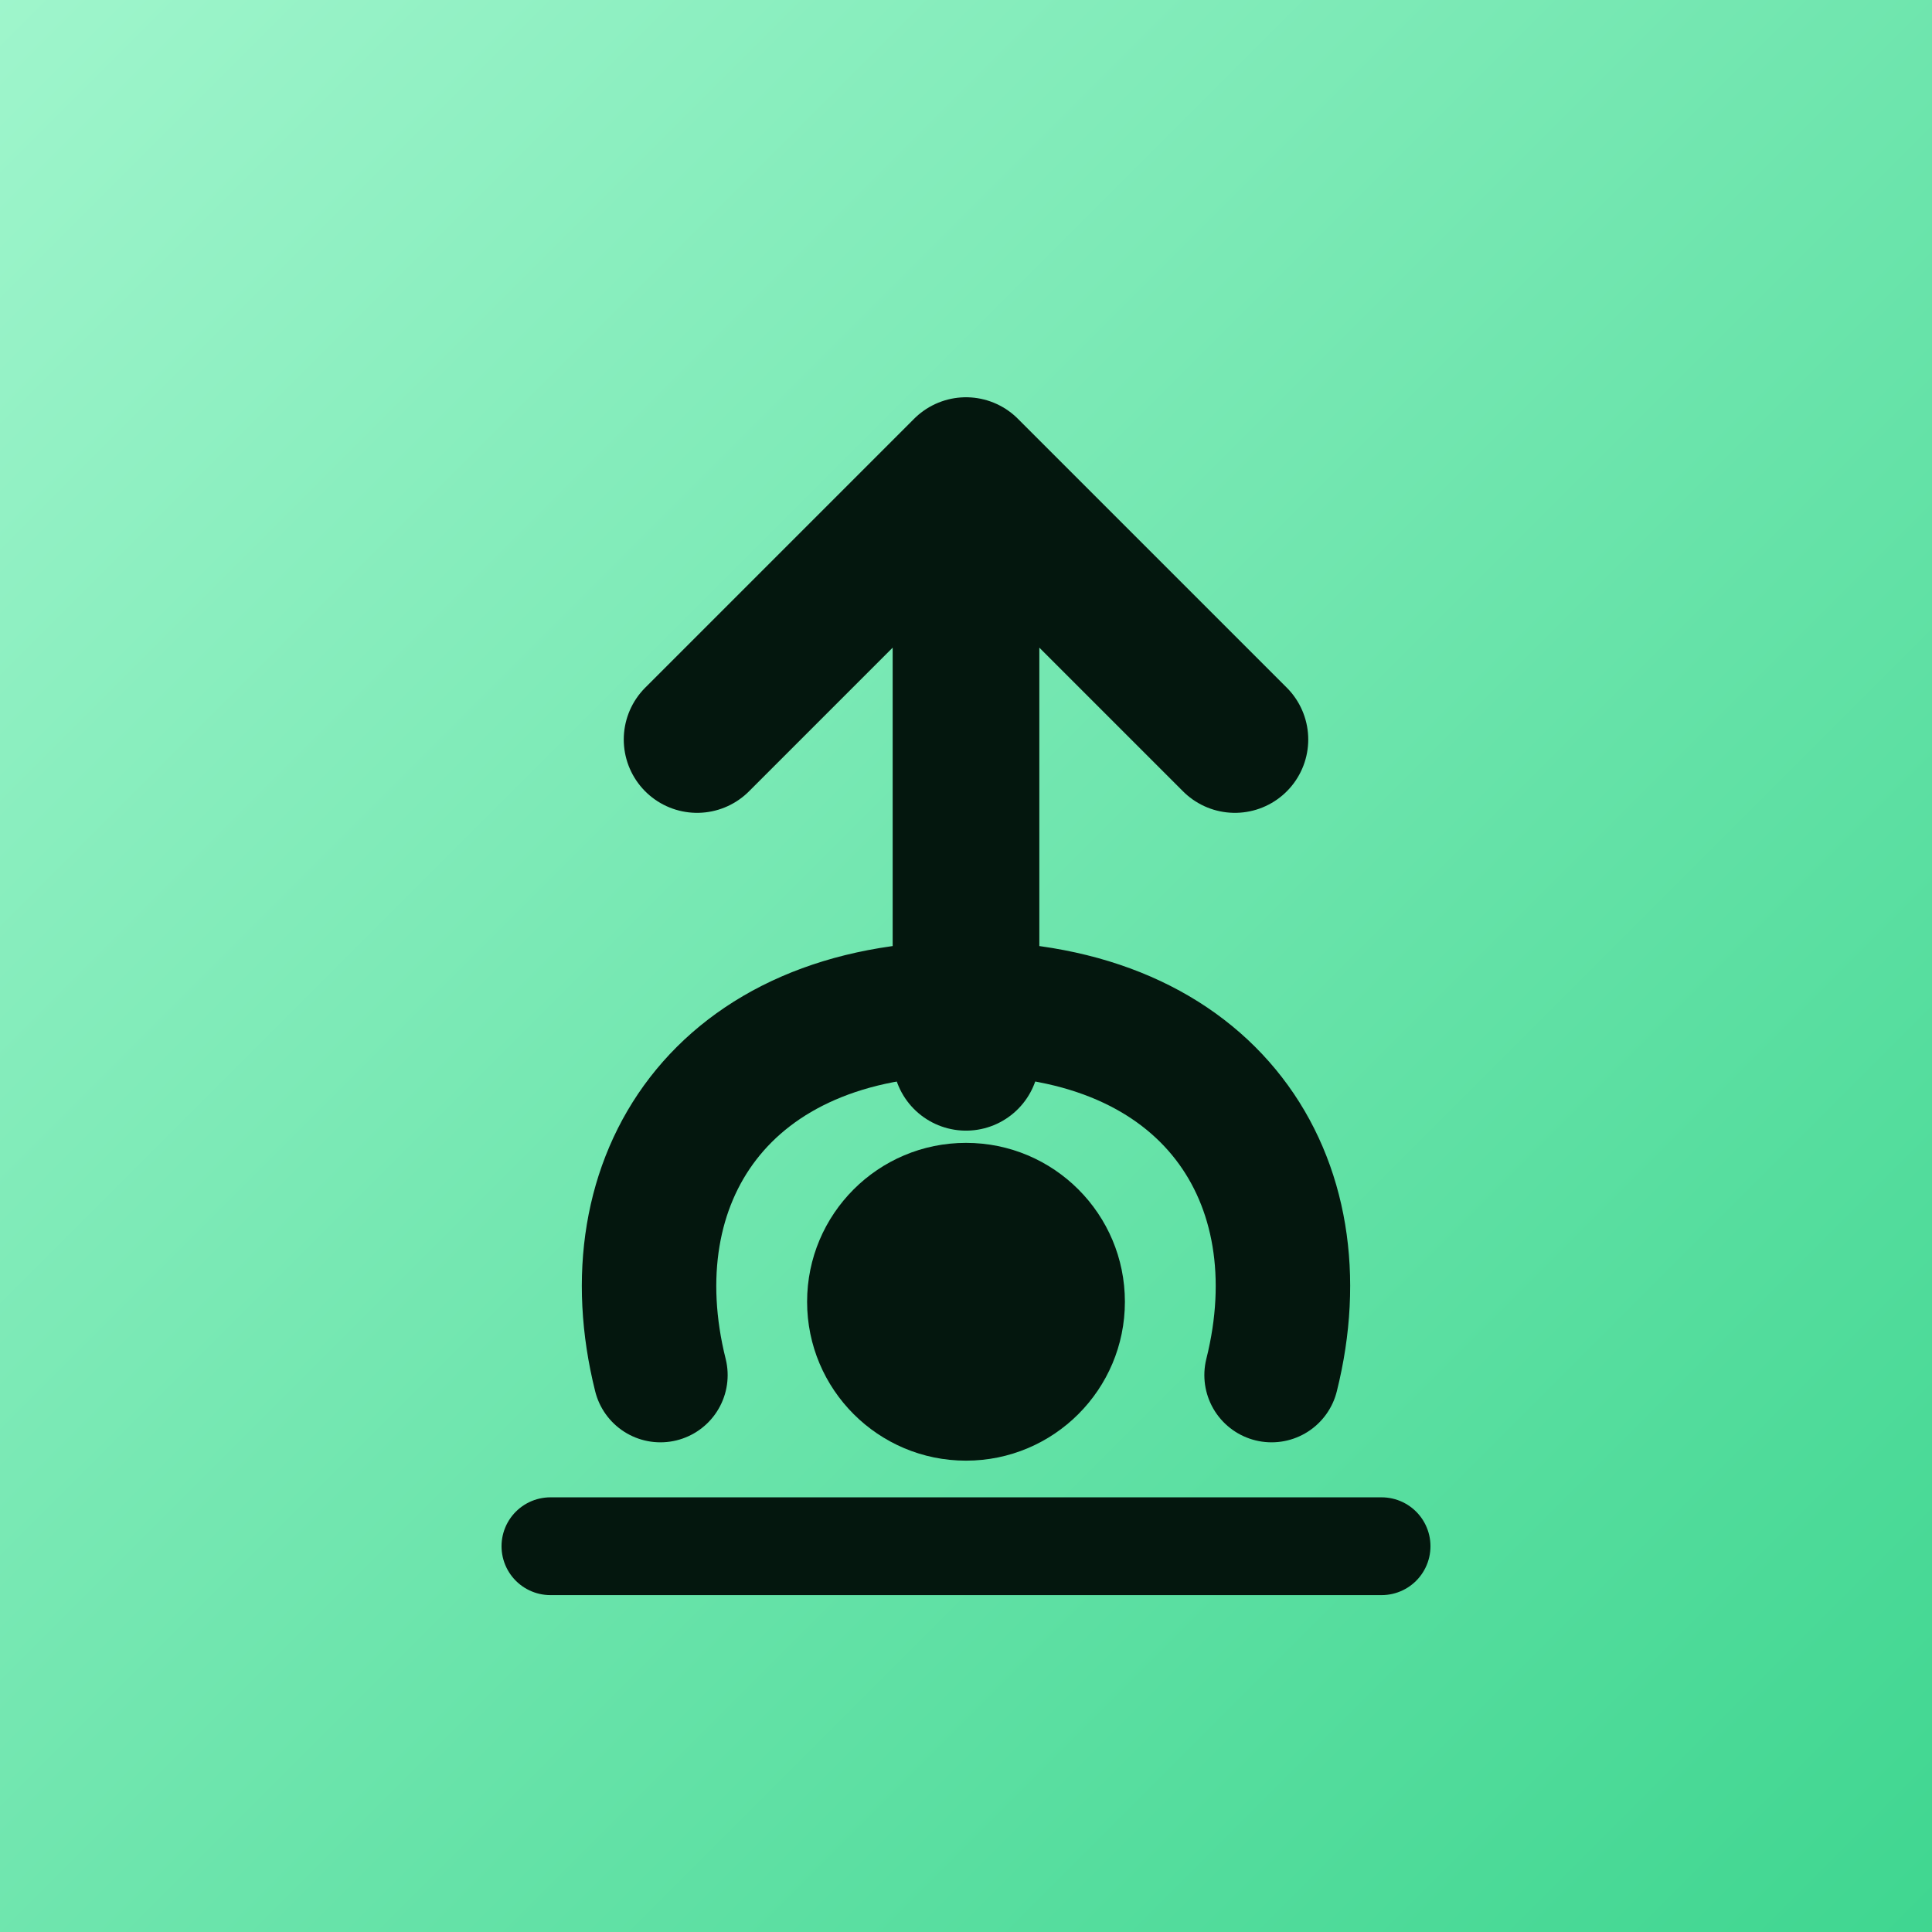
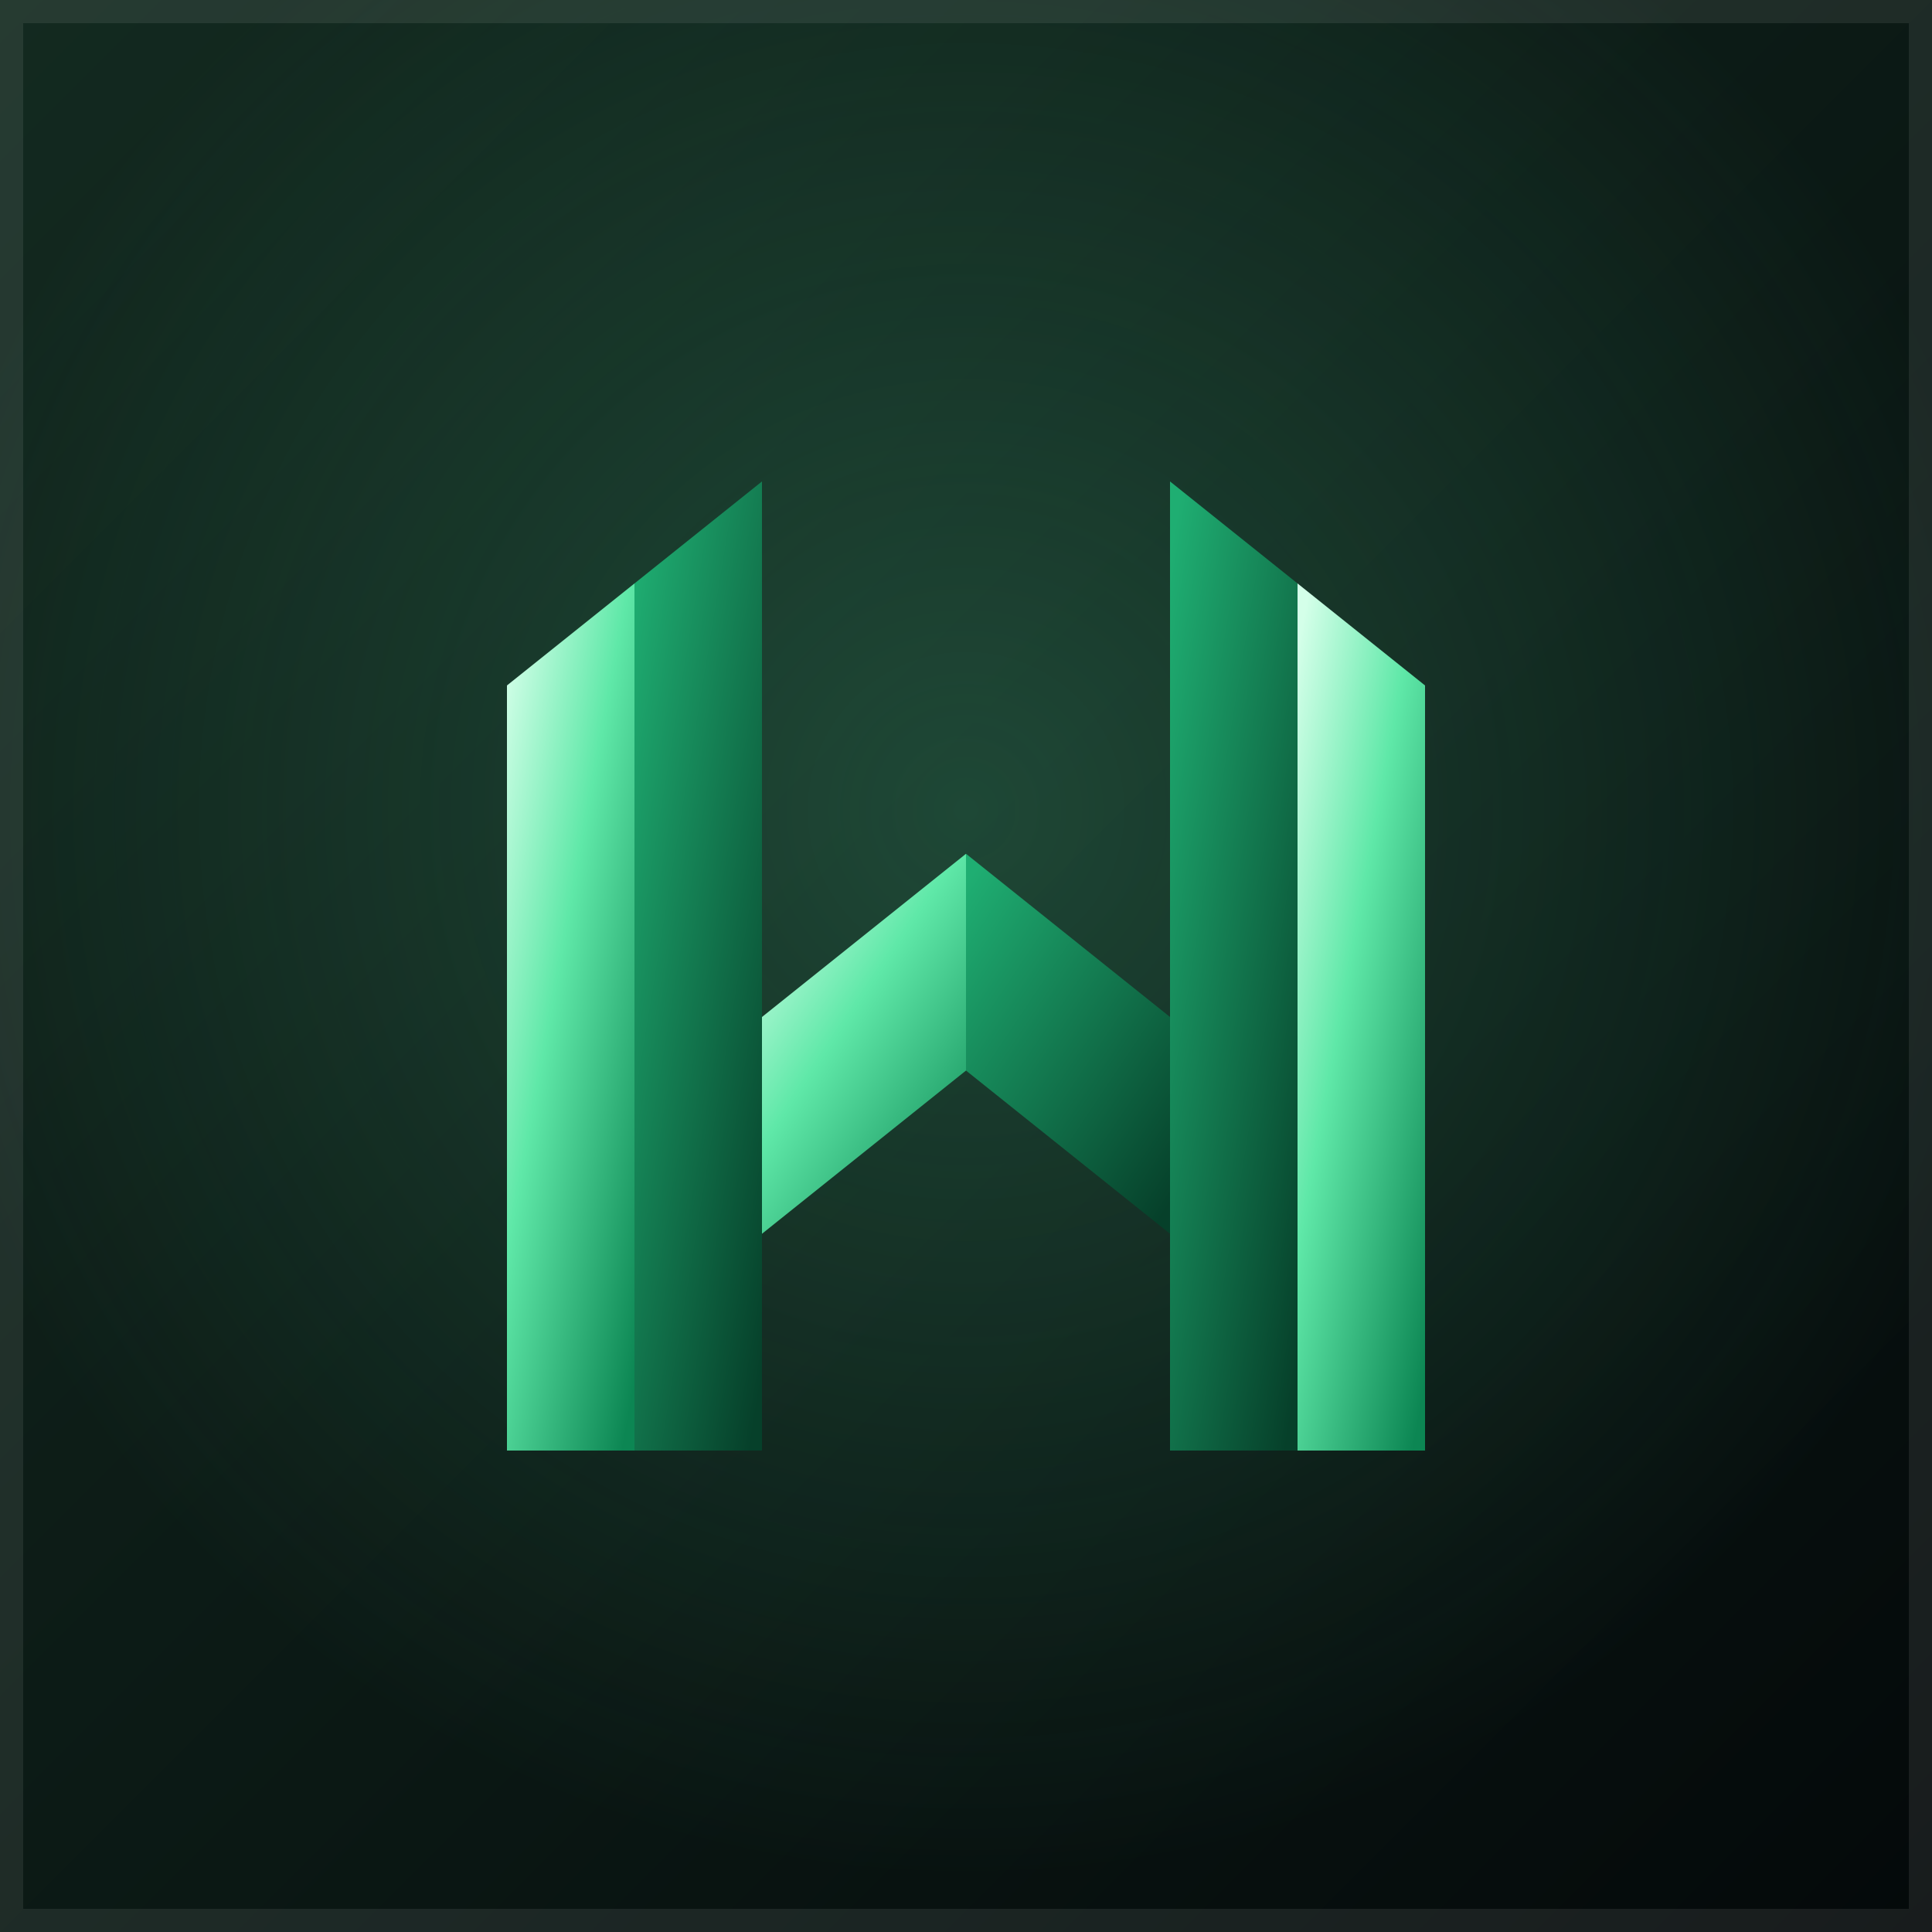
- <svg xmlns="http://www.w3.org/2000/svg" viewBox="0 0 64 64" role="img" aria-label="Holdfast">
+ <svg xmlns="http://www.w3.org/2000/svg" viewBox="0 0 100 100" role="img" aria-label="Holdfast">
  <defs>
-     <linearGradient id="av" x1="0" y1="0" x2="1" y2="1">
-       <stop offset="0" stop-color="#9ff5cc" />
-       <stop offset="1" stop-color="#3fd690" />
+     <linearGradient id="hf-lit" x1="0.1" y1="0" x2="0.9" y2="1">
+       <stop offset="0" stop-color="#d4ffe9" />
+       <stop offset="0.42" stop-color="#5fe8a8" />
+       <stop offset="1" stop-color="#0c8653" />
    </linearGradient>
+     <linearGradient id="hf-shade" x1="0.1" y1="0" x2="0.9" y2="1">
+       <stop offset="0" stop-color="#1fae72" />
+       <stop offset="1" stop-color="#06402a" />
+     </linearGradient>
+     <linearGradient id="hf-deep-lit" x1="0.1" y1="0" x2="0.9" y2="1">
+       <stop offset="0" stop-color="#18b071" />
+       <stop offset="1" stop-color="#0a5a39" />
+     </linearGradient>
+     <linearGradient id="hf-deep-shade" x1="0.1" y1="0" x2="0.9" y2="1">
+       <stop offset="0" stop-color="#0b6d47" />
+       <stop offset="1" stop-color="#03281a" />
+     </linearGradient>
+     <linearGradient id="hf-tile" x1="0" y1="0" x2="1" y2="1">
+       <stop offset="0" stop-color="#132a20" />
+       <stop offset="1" stop-color="#04090a" />
+     </linearGradient>
+     <radialGradient id="hf-glow" cx="0.5" cy="0.42" r="0.55">
+       <stop offset="0" stop-color="#5fe8a8" stop-opacity="0.22" />
+       <stop offset="1" stop-color="#5fe8a8" stop-opacity="0" />
+     </radialGradient>
  </defs>
-   <rect width="64" height="64" fill="url(#av)" />
-   <g transform="translate(32 33) scale(0.8098) translate(-32 -32.5)">
-     <path d="M21 22 L32 11 L43 22 M32 11 V35" fill="none" stroke="#04170e" stroke-linecap="round" stroke-linejoin="round" stroke-width="6" />
-     <path d="M32 33 C22 33 17.5 40 19.5 48 M32 33 C42 33 46.5 40 44.5 48" fill="none" stroke="#04170e" stroke-linecap="round" stroke-linejoin="round" stroke-width="5.5" />
-     <circle cx="32" cy="45" r="6.5" fill="#04170e" />
-     <path d="M15 55 H49" fill="none" stroke="#04170e" stroke-linecap="round" stroke-linejoin="round" stroke-width="4" />
+   <rect width="100" height="100" rx="0" fill="url(#hf-tile)" />
+   <rect width="100" height="100" rx="0" fill="url(#hf-glow)" />
+   <rect x="0.6" y="0.6" width="98.8" height="98.8" rx="-0.6" fill="none" stroke="#ffffff" stroke-opacity="0.08" stroke-width="1.2" />
+   <g transform="translate(50 50) scale(0.66) translate(-50 -50)">
+     <polygon points="14,28 24,20 24,88 14,88" fill="url(#hf-lit)" />
+     <polygon points="76,20 86,28 86,88 76,88" fill="url(#hf-lit)" />
+     <polygon points="34,54 50,41.2 50,58.2 34,71" fill="url(#hf-lit)" />
+     <polygon points="24,20 34,12 34,88 24,88" fill="url(#hf-shade)" />
+     <polygon points="66,12 76,20 76,88 66,88" fill="url(#hf-shade)" />
+     <polygon points="50,41.2 66,54 66,71 50,58.2" fill="url(#hf-shade)" />
  </g>
</svg>
